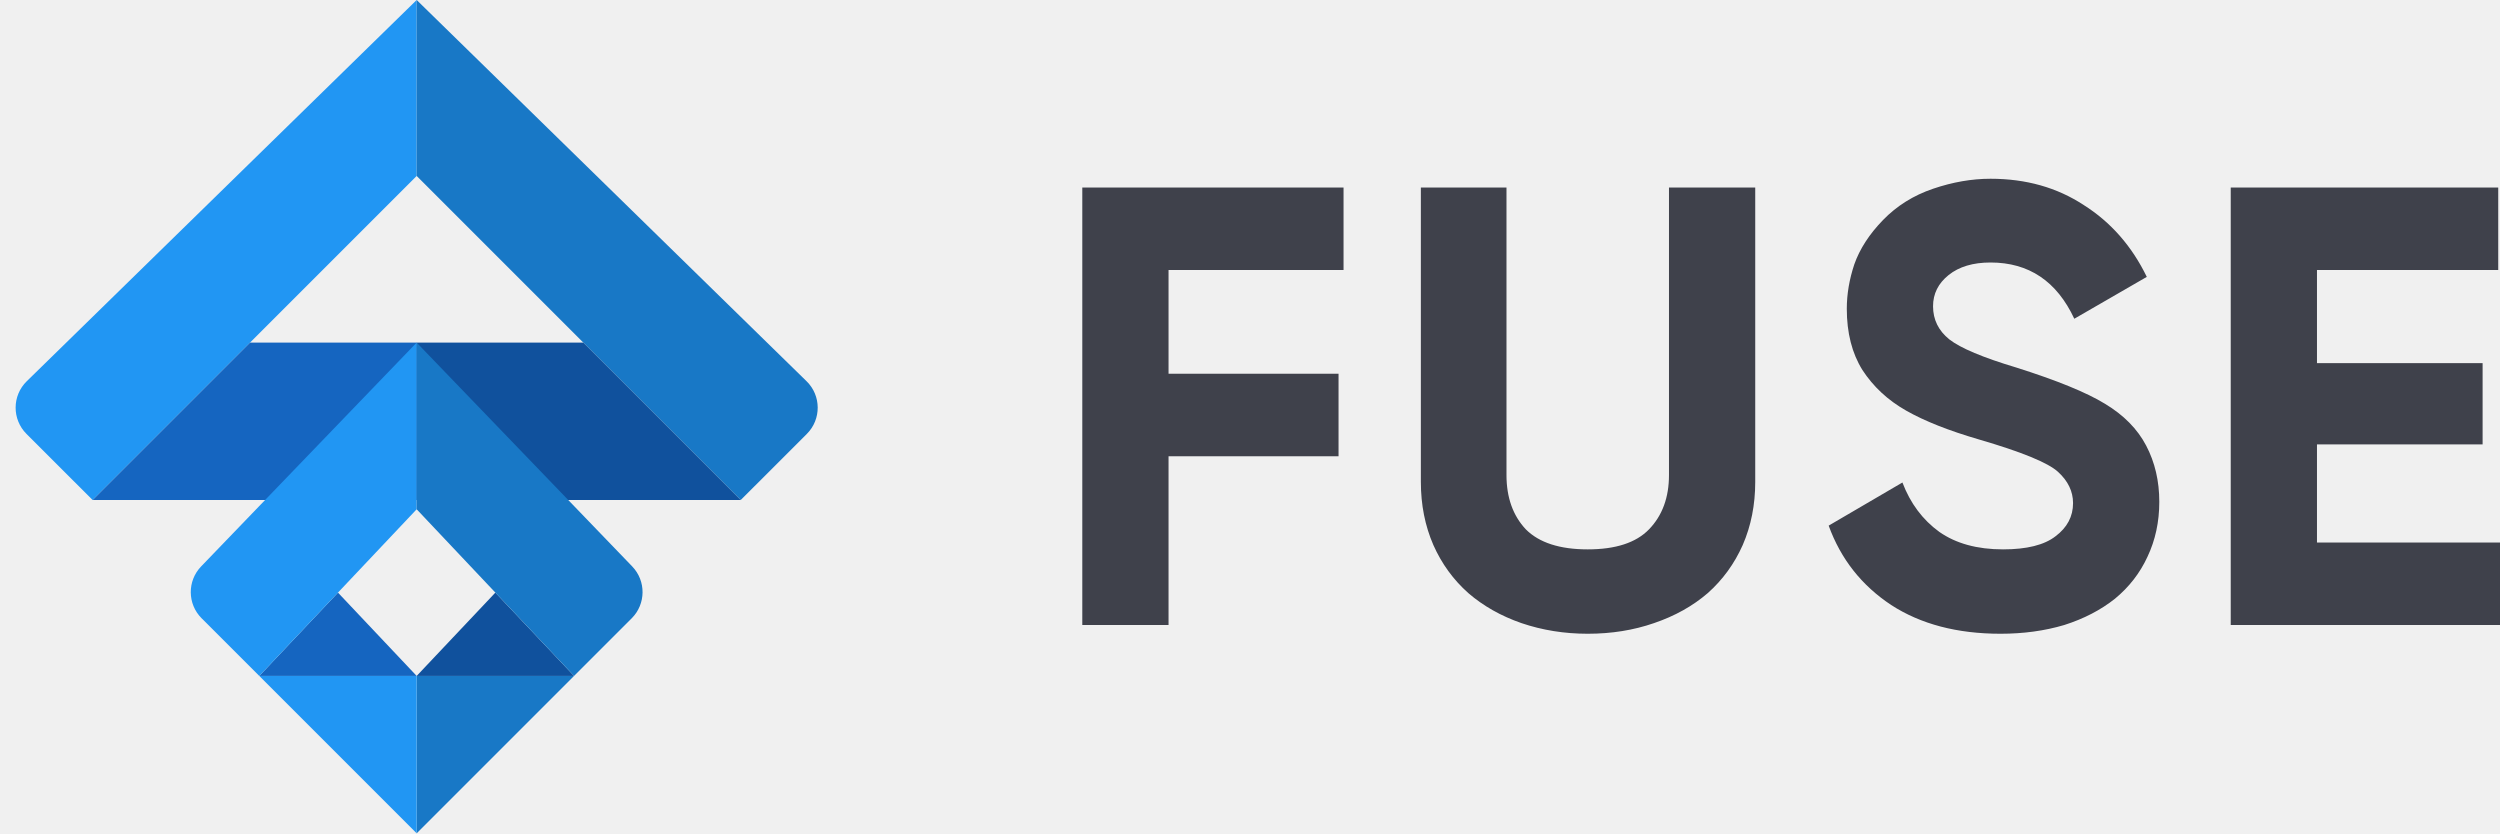
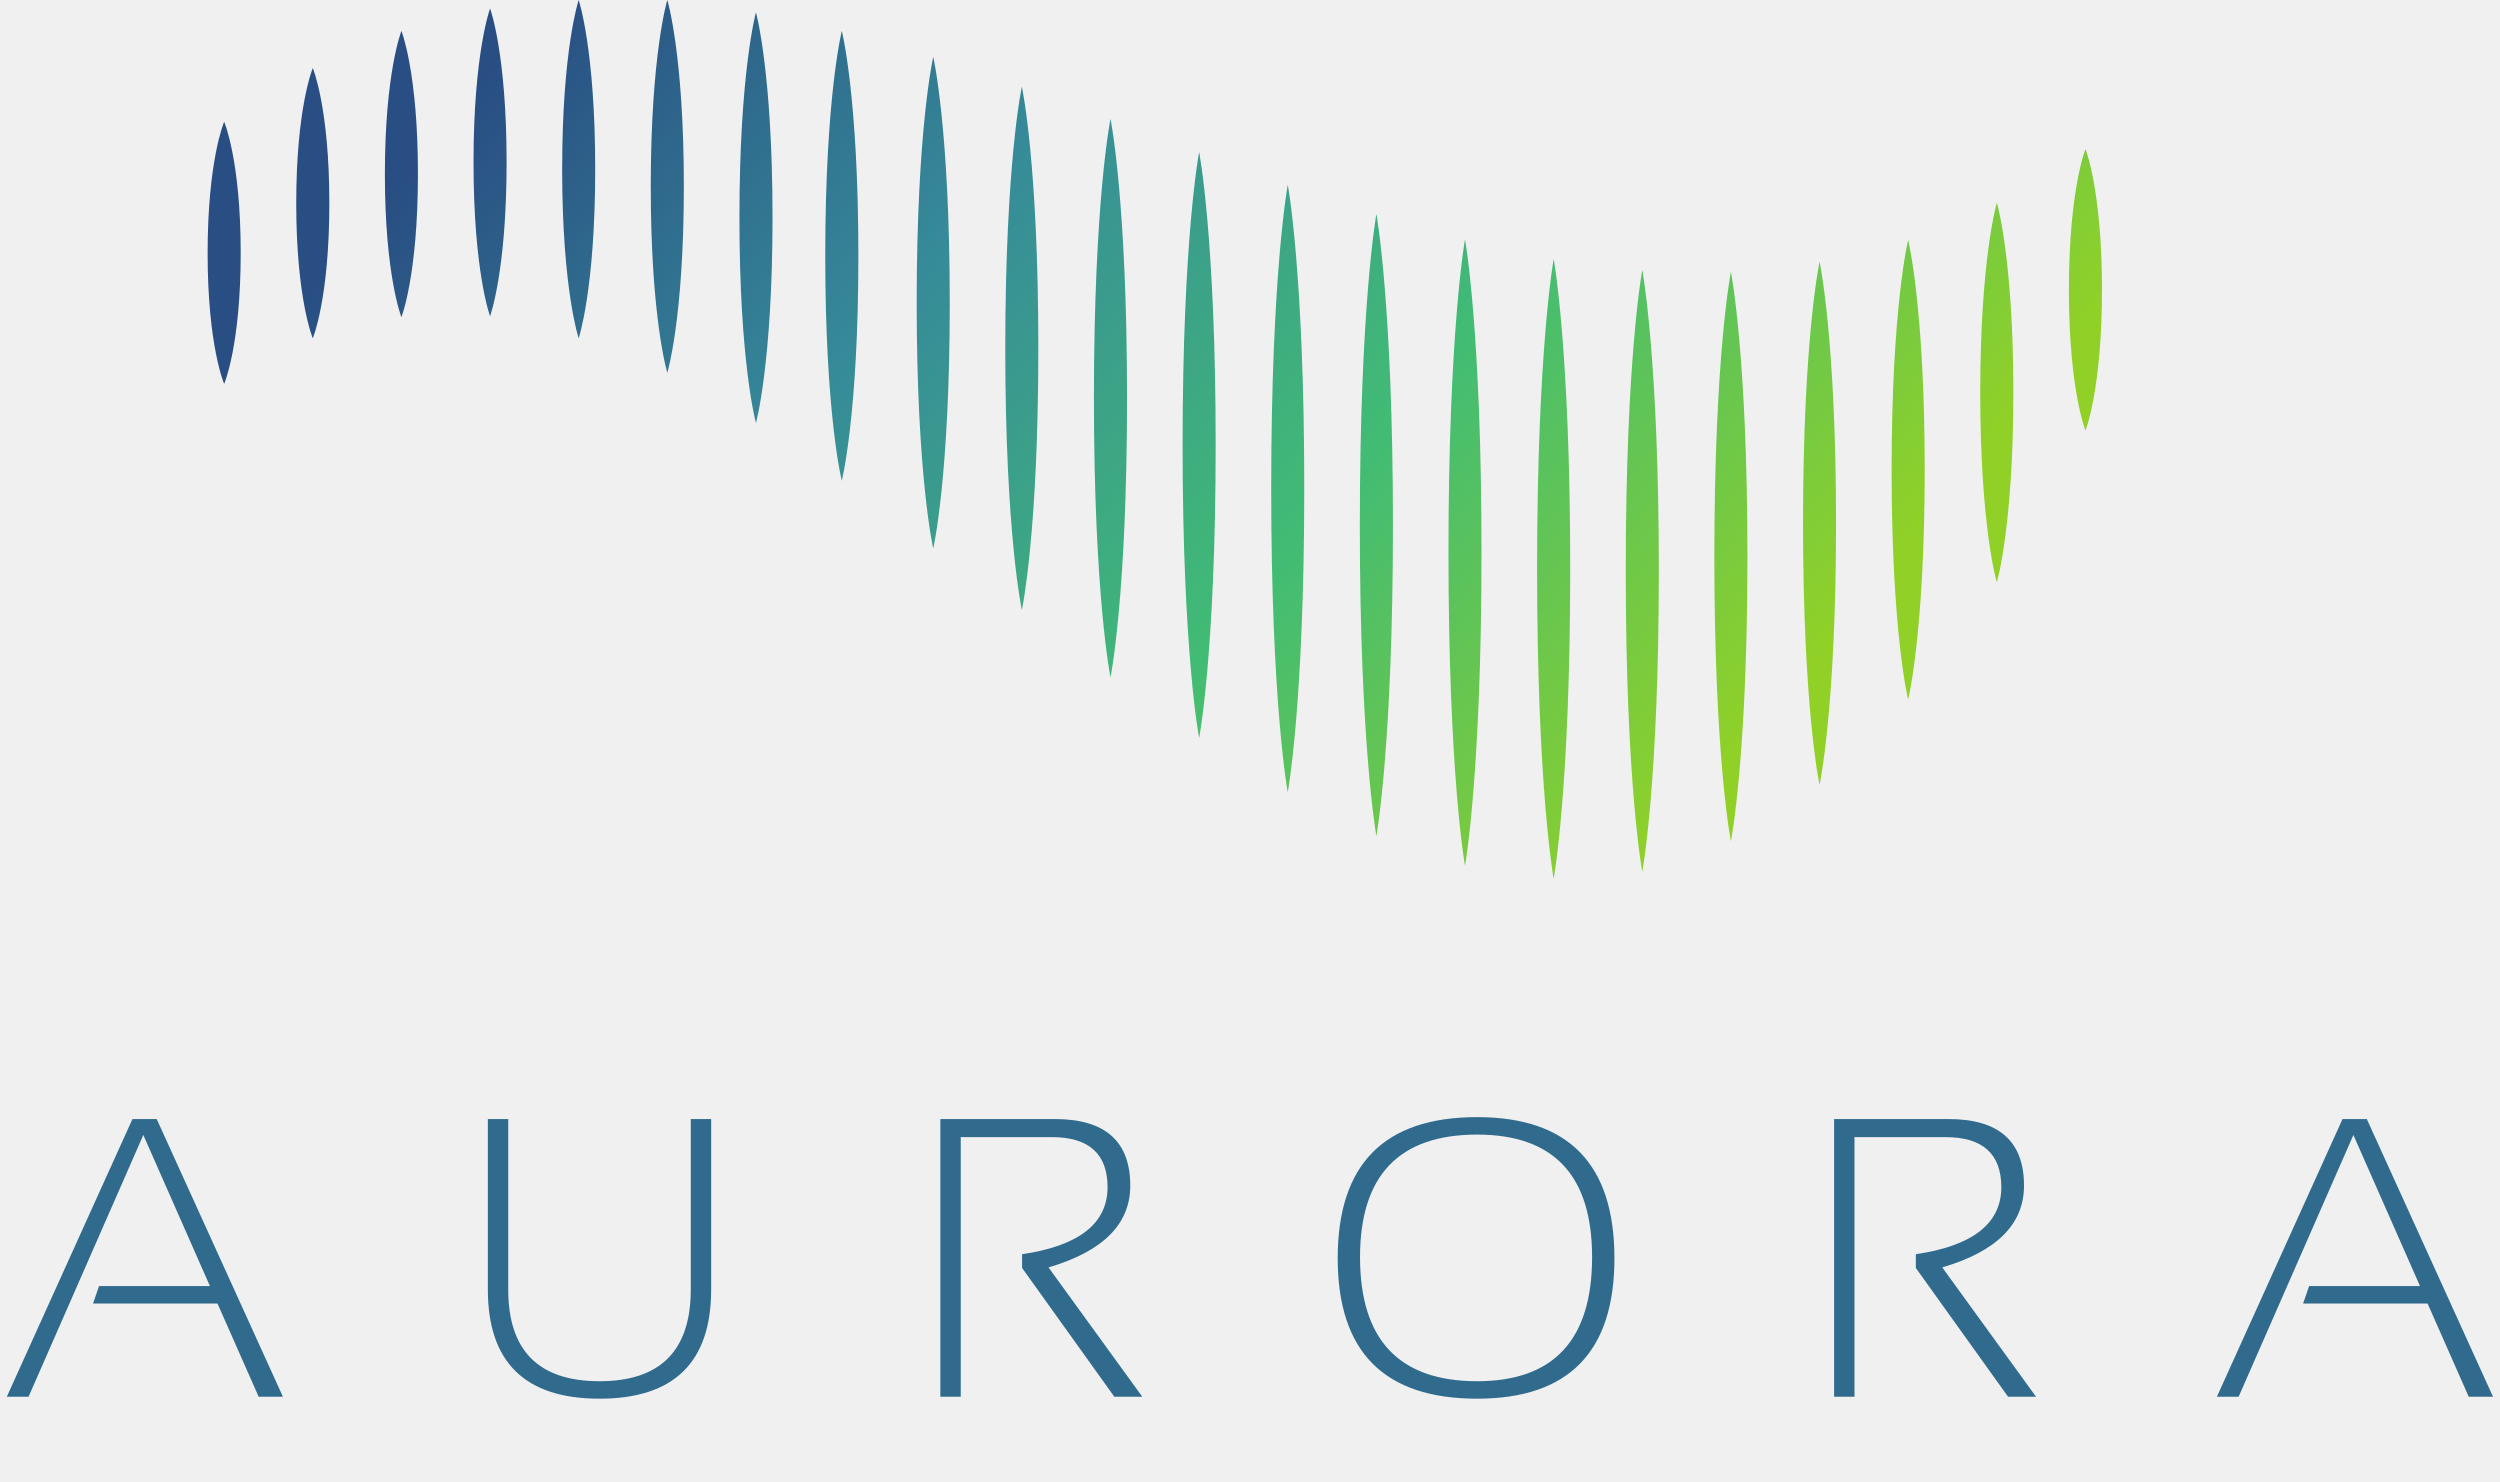
- <svg xmlns="http://www.w3.org/2000/svg" width="96" height="32" viewBox="0 0 96 32" fill="none">
-   <g clip-path="url(#clip0)">
-     <path d="M51.592 10.368H44.872V14.352H51.4V17.52H44.872V24H41.56V7.2H51.592V10.368ZM60.969 24.336C60.073 24.336 59.225 24.2 58.425 23.928C57.641 23.656 56.961 23.272 56.385 22.776C55.809 22.264 55.361 21.648 55.041 20.928C54.721 20.192 54.561 19.384 54.561 18.504V7.2H57.849V18.24C57.849 19.104 58.097 19.8 58.593 20.328C59.105 20.84 59.897 21.096 60.969 21.096C62.041 21.096 62.825 20.84 63.321 20.328C63.833 19.8 64.089 19.104 64.089 18.24V7.2H67.401V18.504C67.401 19.384 67.241 20.192 66.921 20.928C66.601 21.648 66.153 22.264 65.577 22.776C65.001 23.272 64.313 23.656 63.513 23.928C62.729 24.2 61.881 24.336 60.969 24.336ZM76.821 24.336C75.157 24.336 73.757 23.968 72.621 23.232C71.485 22.48 70.685 21.464 70.221 20.184L73.053 18.528C73.357 19.328 73.829 19.96 74.469 20.424C75.109 20.872 75.925 21.096 76.917 21.096C77.829 21.096 78.501 20.928 78.933 20.592C79.381 20.256 79.605 19.832 79.605 19.32C79.605 18.872 79.413 18.472 79.029 18.12C78.645 17.768 77.629 17.352 75.981 16.872C74.829 16.536 73.901 16.168 73.197 15.768C72.493 15.368 71.933 14.848 71.517 14.208C71.117 13.568 70.917 12.784 70.917 11.856C70.917 11.296 71.013 10.728 71.205 10.152C71.413 9.56 71.781 8.992 72.309 8.448C72.837 7.904 73.477 7.504 74.229 7.248C74.981 6.992 75.717 6.864 76.437 6.864C77.797 6.864 78.989 7.2 80.013 7.872C81.053 8.528 81.861 9.448 82.437 10.632L79.653 12.24C78.981 10.8 77.909 10.08 76.437 10.08C75.765 10.08 75.229 10.24 74.829 10.56C74.429 10.88 74.229 11.28 74.229 11.76C74.229 12.272 74.437 12.696 74.853 13.032C75.285 13.368 76.141 13.728 77.421 14.112C78.989 14.608 80.125 15.072 80.829 15.504C81.549 15.936 82.077 16.472 82.413 17.112C82.749 17.752 82.917 18.472 82.917 19.272C82.917 20.04 82.765 20.744 82.461 21.384C82.173 22.008 81.757 22.544 81.213 22.992C80.669 23.424 80.021 23.76 79.269 24C78.517 24.224 77.701 24.336 76.821 24.336ZM88.972 20.832H96.052V24H85.66V7.2H95.932V10.368H88.972V13.944H95.332V17.064H88.972V20.832Z" fill="#3F414B" />
-     <path d="M16 6.756V0L1.028 14.639C0.462 15.192 0.457 16.102 1.017 16.662L3.556 19.2" fill="#2196F3" />
-     <path d="M16 6.756V0L30.972 14.639C31.538 15.192 31.543 16.102 30.983 16.662L28.444 19.2" fill="#1878C6" />
-     <path d="M3.556 19.2L9.6 13.156H16V19.2" fill="#1565C0" />
-     <path d="M28.444 19.2L22.4 13.156H16V19.2" fill="#10519D" />
-     <path d="M16 25.956H9.956L12.978 22.756L16 25.956Z" fill="#1565C0" />
-     <path d="M16 32L22.044 25.956L16 25.956V32Z" fill="#1878C6" />
-     <path d="M16 32L9.956 25.956H16V32Z" fill="#2196F3" />
-     <path d="M16 25.956H22.044L19.022 22.756L16 25.956Z" fill="#10519D" />
-     <path d="M7.724 21.75C7.186 22.308 7.194 23.194 7.742 23.742L9.956 25.956L16 19.556V13.156" fill="#2196F3" />
-     <path d="M24.276 21.75C24.814 22.308 24.806 23.194 24.258 23.742L22.044 25.956L16 19.556V13.156" fill="#1878C6" />
-   </g>
+ <svg xmlns="http://www.w3.org/2000/svg" width="3143" height="1863" viewBox="0 0 3143 1863" fill="none">
+   <path d="M35.889 1756H8.545L166.504 1406.88H197.021L355.713 1756H325.195L273.438 1638.81H116.943L124.512 1616.84H263.916L180.176 1426.9L35.889 1756ZM613.32 1621.23V1406.88H638.955V1621.23C638.955 1698.06 677.204 1736.47 753.701 1736.47C830.199 1736.47 868.447 1698.06 868.447 1621.23V1406.88H894.082V1621.23C894.082 1712.71 847.288 1758.44 753.701 1758.44C660.114 1758.44 613.32 1712.71 613.32 1621.23ZM1182.21 1756V1406.88H1326.25C1389.4 1406.88 1420.98 1434.79 1420.98 1490.62C1420.98 1538.96 1386.72 1573.22 1318.19 1593.4L1436.11 1756H1400.96L1284.99 1594.13V1576.8C1356.6 1566.22 1392.41 1538.15 1392.41 1492.57C1392.41 1450.58 1368.97 1429.58 1322.1 1429.58H1207.84V1756H1182.21ZM1709.83 1580.46C1709.83 1684.47 1758.91 1736.47 1857.05 1736.47C1953.4 1736.47 2001.58 1684.47 2001.58 1580.46C2001.58 1477.76 1953.4 1426.41 1857.05 1426.41C1758.91 1426.41 1709.83 1477.76 1709.83 1580.46ZM1681.76 1581.93C1681.76 1463.6 1740.19 1404.44 1857.05 1404.44C1972.12 1404.44 2029.66 1463.6 2029.66 1581.93C2029.66 1699.6 1972.12 1758.44 1857.05 1758.44C1740.19 1758.44 1681.76 1699.6 1681.76 1581.93ZM2305.82 1756V1406.88H2449.86C2513.01 1406.88 2544.59 1434.79 2544.59 1490.62C2544.59 1538.96 2510.33 1573.22 2441.81 1593.4L2559.73 1756H2524.57L2408.6 1594.13V1576.8C2480.22 1566.22 2516.03 1538.15 2516.03 1492.57C2516.03 1450.58 2492.59 1429.58 2445.71 1429.58H2331.46V1756H2305.82ZM2814.4 1756H2787.06L2945.02 1406.88H2975.54L3134.23 1756H3103.71L3051.95 1638.81H2895.46L2903.03 1616.84H3042.43L2958.69 1426.9L2814.4 1756Z" fill="#306B8E" />
+   <path d="M281.813 153.133C281.813 153.133 261.08 201 261 317.987C261 434.8 281.813 482.613 281.813 482.613C281.813 482.613 302.613 434.8 302.613 317.987C302.613 201 281.813 153.133 281.813 153.133Z" fill="url(#paint0_linear_205_3)" />
+   <path d="M393.24 85.6C393.24 85.6 372.427 134.987 372.427 255.507C372.427 376.013 393.24 425.293 393.24 425.293C393.24 425.293 414.053 376.013 414.053 255.507C414.053 134.987 393.24 85.6 393.24 85.6Z" fill="url(#paint1_linear_205_3)" />
+   <path d="M504.681 38.854C504.681 38.854 483.867 91.12 483.867 218.787C483.867 346.494 504.641 398.72 504.641 398.72C504.641 398.72 525.414 346.494 525.414 218.787C525.507 91.12 504.681 38.854 504.681 38.854Z" fill="url(#paint2_linear_205_3)" />
+   <path d="M616.133 10.667C616.133 10.667 595.307 66.76 595.307 204.147C595.307 341.414 616.08 397.547 616.08 397.547C616.08 397.547 636.893 341.414 636.893 204.147C636.893 66.76 616.133 10.667 616.133 10.667Z" fill="url(#paint3_linear_205_3)" />
+   <path d="M727.507 0C727.507 0 706.747 61.64 706.747 212.68C706.747 363.653 727.507 425.293 727.507 425.293C727.507 425.293 748.294 363.653 748.294 212.68C748.334 61.64 727.507 0 727.507 0Z" fill="url(#paint4_linear_205_3)" />
+   <path d="M838.946 0C838.946 0 818.173 67.947 818.133 234.387C818.133 400.747 838.946 468.694 838.946 468.694C838.946 468.694 859.733 400.747 859.733 234.387C859.759 67.947 838.946 0 838.946 0Z" fill="url(#paint5_linear_205_3)" />
+   <path d="M950.386 15.56C950.386 15.56 929.613 90.4 929.613 273.667C929.613 456.92 950.386 531.813 950.386 531.813C950.386 531.813 971.213 456.92 971.213 273.667C971.253 90.4 950.386 15.56 950.386 15.56Z" fill="url(#paint6_linear_205_3)" />
+   <path d="M1058.33 38.854C1058.33 38.854 1037.51 120.854 1037.51 321.68C1037.51 522.4 1058.29 604.427 1058.29 604.427C1058.29 604.427 1079.15 522.4 1079.15 321.68C1079.15 120.854 1058.33 38.854 1058.33 38.854Z" fill="url(#paint7_linear_205_3)" />
+   <path d="M1173.27 71.52C1173.27 71.52 1152.49 161.267 1152.45 380.6C1152.45 599.987 1173.27 689.587 1173.27 689.587C1173.27 689.587 1194.04 599.987 1194.04 380.6C1194.04 161.267 1173.27 71.52 1173.27 71.52Z" fill="url(#paint8_linear_205_3)" />
+   <path d="M1284.69 108.894C1284.69 108.894 1263.84 204.36 1263.84 437.92C1263.84 671.467 1284.69 766.934 1284.69 766.934C1284.69 766.934 1305.39 671.467 1305.39 437.92C1305.47 204.36 1284.69 108.894 1284.69 108.894Z" fill="url(#paint9_linear_205_3)" />
+   <path d="M1396.13 149.454C1396.13 149.454 1375.28 251.294 1375.28 500.574C1375.28 749.774 1396.13 851.654 1396.13 851.654C1396.13 851.654 1416.91 749.774 1416.91 500.574C1416.91 251.294 1396.13 149.454 1396.13 149.454Z" fill="url(#paint10_linear_205_3)" />
+   <path d="M1507.56 191.12C1507.56 191.12 1486.75 298.054 1486.75 559.574C1486.75 821 1507.56 927.894 1507.56 927.894C1507.56 927.894 1528.33 821 1528.33 559.574C1528.39 298.054 1507.56 191.12 1507.56 191.12Z" fill="url(#paint11_linear_205_3)" />
+   <path d="M1619.01 232.2C1619.01 232.2 1598.15 343.054 1598.15 614.187C1598.15 885.334 1618.96 996.107 1618.96 996.107C1618.96 996.107 1639.72 885.334 1639.72 614.187C1639.76 343.054 1619.01 232.2 1619.01 232.2Z" fill="url(#paint12_linear_205_3)" />
+   <path d="M1730.4 269.04C1730.4 269.04 1709.64 382.494 1709.57 660.027C1709.57 937.574 1730.4 1051.07 1730.4 1051.07C1730.4 1051.07 1751.2 937.574 1751.2 660.027C1751.2 382.494 1730.4 269.04 1730.4 269.04Z" fill="url(#paint13_linear_205_3)" />
+   <path d="M1841.8 300.867C1841.8 300.867 1821.01 415.134 1821.01 694.774C1821.01 974.334 1841.8 1088.61 1841.8 1088.61C1841.8 1088.61 1862.55 974.334 1862.55 694.774C1862.64 415.134 1841.8 300.867 1841.8 300.867Z" fill="url(#paint14_linear_205_3)" />
+   <path d="M1953.31 325.467C1953.31 325.467 1932.45 438.587 1932.41 715.12C1932.41 991.867 1953.27 1104.89 1953.27 1104.89C1953.27 1104.89 1974.09 991.867 1974.09 715.12C1974.09 438.587 1953.31 325.467 1953.31 325.467Z" fill="url(#paint15_linear_205_3)" />
+   <path d="M2064.65 339.427C2064.65 339.427 2043.89 449.187 2043.89 717.72C2043.89 986.187 2064.65 1095.97 2064.65 1095.97C2064.65 1095.97 2085.48 986.187 2085.48 717.72C2085.52 449.187 2064.65 339.427 2064.65 339.427Z" fill="url(#paint16_linear_205_3)" />
+   <path d="M2176.09 341.787C2176.09 341.787 2155.33 445.654 2155.28 699.814C2155.28 953.92 2176.09 1057.76 2176.09 1057.76C2176.09 1057.76 2196.87 953.92 2196.87 699.814C2196.87 445.654 2176.09 341.787 2176.09 341.787Z" fill="url(#paint17_linear_205_3)" />
+   <path d="M2287.57 329.08C2287.57 329.08 2266.77 424.547 2266.77 658.013C2266.77 891.48 2287.53 986.854 2287.53 986.854C2287.53 986.854 2308.29 891.48 2308.29 658.013C2308.29 424.547 2287.57 329.08 2287.57 329.08Z" fill="url(#paint18_linear_205_3)" />
+   <path d="M2398.92 301.747C2398.92 301.747 2378.2 385.6 2378.12 590.654C2378.12 795.774 2398.92 879.614 2398.92 879.614C2398.92 879.614 2419.75 795.774 2419.75 590.654C2419.75 385.6 2398.92 301.747 2398.92 301.747Z" fill="url(#paint19_linear_205_3)" />
+   <path d="M2510.45 254.947C2510.45 254.947 2489.64 324.2 2489.55 493.507C2489.55 662.894 2510.4 732.054 2510.4 732.054C2510.4 732.054 2531.21 662.894 2531.21 493.507C2531.21 324.2 2510.45 254.947 2510.45 254.947Z" fill="url(#paint20_linear_205_3)" />
+   <path d="M2621.84 187.374C2621.84 187.374 2601.08 238.72 2601.01 364.32C2601.01 489.974 2621.84 541.28 2621.84 541.28C2621.84 541.28 2642.61 489.974 2642.61 364.32C2642.65 238.72 2621.84 187.374 2621.84 187.374Z" fill="url(#paint21_linear_205_3)" />
  <defs>
-     <clipPath id="clip0">
-       <rect width="96" height="32" fill="white" />
-     </clipPath>
+     <linearGradient id="paint0_linear_205_3" x1="370.6" y1="390.387" x2="1735.17" y2="1504.77" gradientUnits="userSpaceOnUse">
+       <stop stop-color="#294E83" />
+       <stop offset="0.33" stop-color="#368B99" />
+       <stop offset="0.66" stop-color="#42BC74" />
+       <stop offset="1" stop-color="#91D127" />
+     </linearGradient>
+     <linearGradient id="paint1_linear_205_3" x1="445.747" y1="298.333" x2="1810.11" y2="1412.54" gradientUnits="userSpaceOnUse">
+       <stop stop-color="#294E83" />
+       <stop offset="0.33" stop-color="#368B99" />
+       <stop offset="0.66" stop-color="#42BC74" />
+       <stop offset="1" stop-color="#91D127" />
+     </linearGradient>
+     <linearGradient id="paint2_linear_205_3" x1="508.321" y1="221.774" x2="1872.44" y2="1335.79" gradientUnits="userSpaceOnUse">
+       <stop stop-color="#294E83" />
+       <stop offset="0.33" stop-color="#368B99" />
+       <stop offset="0.66" stop-color="#42BC74" />
+       <stop offset="1" stop-color="#91D127" />
+     </linearGradient>
+     <linearGradient id="paint3_linear_205_3" x1="560.093" y1="158.36" x2="1924.17" y2="1272.34" gradientUnits="userSpaceOnUse">
+       <stop stop-color="#294E83" />
+       <stop offset="0.33" stop-color="#368B99" />
+       <stop offset="0.66" stop-color="#42BC74" />
+       <stop offset="1" stop-color="#91D127" />
+     </linearGradient>
+     <linearGradient id="paint4_linear_205_3" x1="600.467" y1="108.893" x2="1964.61" y2="1222.92" gradientUnits="userSpaceOnUse">
+       <stop stop-color="#294E83" />
+       <stop offset="0.33" stop-color="#368B99" />
+       <stop offset="0.66" stop-color="#42BC74" />
+       <stop offset="1" stop-color="#91D127" />
+     </linearGradient>
+     <linearGradient id="paint5_linear_205_3" x1="634.44" y1="67.334" x2="1998.47" y2="1181.26" gradientUnits="userSpaceOnUse">
+       <stop stop-color="#294E83" />
+       <stop offset="0.33" stop-color="#368B99" />
+       <stop offset="0.66" stop-color="#42BC74" />
+       <stop offset="1" stop-color="#91D127" />
+     </linearGradient>
+     <linearGradient id="paint6_linear_205_3" x1="659.747" y1="36.334" x2="2024.01" y2="1150.46" gradientUnits="userSpaceOnUse">
+       <stop stop-color="#294E83" />
+       <stop offset="0.33" stop-color="#368B99" />
+       <stop offset="0.66" stop-color="#42BC74" />
+       <stop offset="1" stop-color="#91D127" />
+     </linearGradient>
+     <linearGradient id="paint7_linear_205_3" x1="679.453" y1="12.254" x2="2043.55" y2="1126.25" gradientUnits="userSpaceOnUse">
+       <stop stop-color="#294E83" />
+       <stop offset="0.33" stop-color="#368B99" />
+       <stop offset="0.66" stop-color="#42BC74" />
+       <stop offset="1" stop-color="#91D127" />
+     </linearGradient>
+     <linearGradient id="paint8_linear_205_3" x1="696.533" y1="-8.773" x2="2060.85" y2="1105.4" gradientUnits="userSpaceOnUse">
+       <stop stop-color="#294E83" />
+       <stop offset="0.33" stop-color="#368B99" />
+       <stop offset="0.66" stop-color="#42BC74" />
+       <stop offset="1" stop-color="#91D127" />
+     </linearGradient>
+     <linearGradient id="paint9_linear_205_3" x1="713.041" y1="-28.933" x2="2077.35" y2="1085.23" gradientUnits="userSpaceOnUse">
+       <stop stop-color="#294E83" />
+       <stop offset="0.33" stop-color="#368B99" />
+       <stop offset="0.66" stop-color="#42BC74" />
+       <stop offset="1" stop-color="#91D127" />
+     </linearGradient>
+     <linearGradient id="paint10_linear_205_3" x1="726.949" y1="-45.946" x2="2091.2" y2="1068.17" gradientUnits="userSpaceOnUse">
+       <stop stop-color="#294E83" />
+       <stop offset="0.33" stop-color="#368B99" />
+       <stop offset="0.66" stop-color="#42BC74" />
+       <stop offset="1" stop-color="#91D127" />
+     </linearGradient>
+     <linearGradient id="paint11_linear_205_3" x1="742.578" y1="-65.226" x2="2106.94" y2="1048.98" gradientUnits="userSpaceOnUse">
+       <stop stop-color="#294E83" />
+       <stop offset="0.33" stop-color="#368B99" />
+       <stop offset="0.66" stop-color="#42BC74" />
+       <stop offset="1" stop-color="#91D127" />
+     </linearGradient>
+     <linearGradient id="paint12_linear_205_3" x1="760.55" y1="-86.893" x2="2124.66" y2="1027.1" gradientUnits="userSpaceOnUse">
+       <stop stop-color="#294E83" />
+       <stop offset="0.33" stop-color="#368B99" />
+       <stop offset="0.66" stop-color="#42BC74" />
+       <stop offset="1" stop-color="#91D127" />
+     </linearGradient>
+     <linearGradient id="paint13_linear_205_3" x1="782.442" y1="-114.093" x2="2146.81" y2="1000.12" gradientUnits="userSpaceOnUse">
+       <stop stop-color="#294E83" />
+       <stop offset="0.33" stop-color="#368B99" />
+       <stop offset="0.66" stop-color="#42BC74" />
+       <stop offset="1" stop-color="#91D127" />
+     </linearGradient>
+     <linearGradient id="paint14_linear_205_3" x1="810.054" y1="-147.826" x2="2174.36" y2="966.33" gradientUnits="userSpaceOnUse">
+       <stop stop-color="#294E83" />
+       <stop offset="0.33" stop-color="#368B99" />
+       <stop offset="0.66" stop-color="#42BC74" />
+       <stop offset="1" stop-color="#91D127" />
+     </linearGradient>
+     <linearGradient id="paint15_linear_205_3" x1="844.696" y1="-190.16" x2="2208.98" y2="923.981" gradientUnits="userSpaceOnUse">
+       <stop stop-color="#294E83" />
+       <stop offset="0.33" stop-color="#368B99" />
+       <stop offset="0.66" stop-color="#42BC74" />
+       <stop offset="1" stop-color="#91D127" />
+     </linearGradient>
+     <linearGradient id="paint16_linear_205_3" x1="887.839" y1="-243.333" x2="2252.28" y2="870.939" gradientUnits="userSpaceOnUse">
+       <stop stop-color="#294E83" />
+       <stop offset="0.33" stop-color="#368B99" />
+       <stop offset="0.66" stop-color="#42BC74" />
+       <stop offset="1" stop-color="#91D127" />
+     </linearGradient>
+     <linearGradient id="paint17_linear_205_3" x1="941.366" y1="-308.573" x2="2305.63" y2="805.544" gradientUnits="userSpaceOnUse">
+       <stop stop-color="#294E83" />
+       <stop offset="0.33" stop-color="#368B99" />
+       <stop offset="0.66" stop-color="#42BC74" />
+       <stop offset="1" stop-color="#91D127" />
+     </linearGradient>
+     <linearGradient id="paint18_linear_205_3" x1="1006.57" y1="-388.147" x2="2370.69" y2="725.864" gradientUnits="userSpaceOnUse">
+       <stop stop-color="#294E83" />
+       <stop offset="0.33" stop-color="#368B99" />
+       <stop offset="0.66" stop-color="#42BC74" />
+       <stop offset="1" stop-color="#91D127" />
+     </linearGradient>
+     <linearGradient id="paint19_linear_205_3" x1="1083.82" y1="-483.28" x2="2448.21" y2="630.957" gradientUnits="userSpaceOnUse">
+       <stop stop-color="#294E83" />
+       <stop offset="0.33" stop-color="#368B99" />
+       <stop offset="0.66" stop-color="#42BC74" />
+       <stop offset="1" stop-color="#91D127" />
+     </linearGradient>
+     <linearGradient id="paint20_linear_205_3" x1="1176.37" y1="-595.946" x2="2540.43" y2="518.012" gradientUnits="userSpaceOnUse">
+       <stop stop-color="#294E83" />
+       <stop offset="0.33" stop-color="#368B99" />
+       <stop offset="0.66" stop-color="#42BC74" />
+       <stop offset="1" stop-color="#91D127" />
+     </linearGradient>
+     <linearGradient id="paint21_linear_205_3" x1="1283.87" y1="-728.332" x2="2648.31" y2="385.941" gradientUnits="userSpaceOnUse">
+       <stop stop-color="#294E83" />
+       <stop offset="0.33" stop-color="#368B99" />
+       <stop offset="0.66" stop-color="#42BC74" />
+       <stop offset="1" stop-color="#91D127" />
+     </linearGradient>
  </defs>
</svg>
